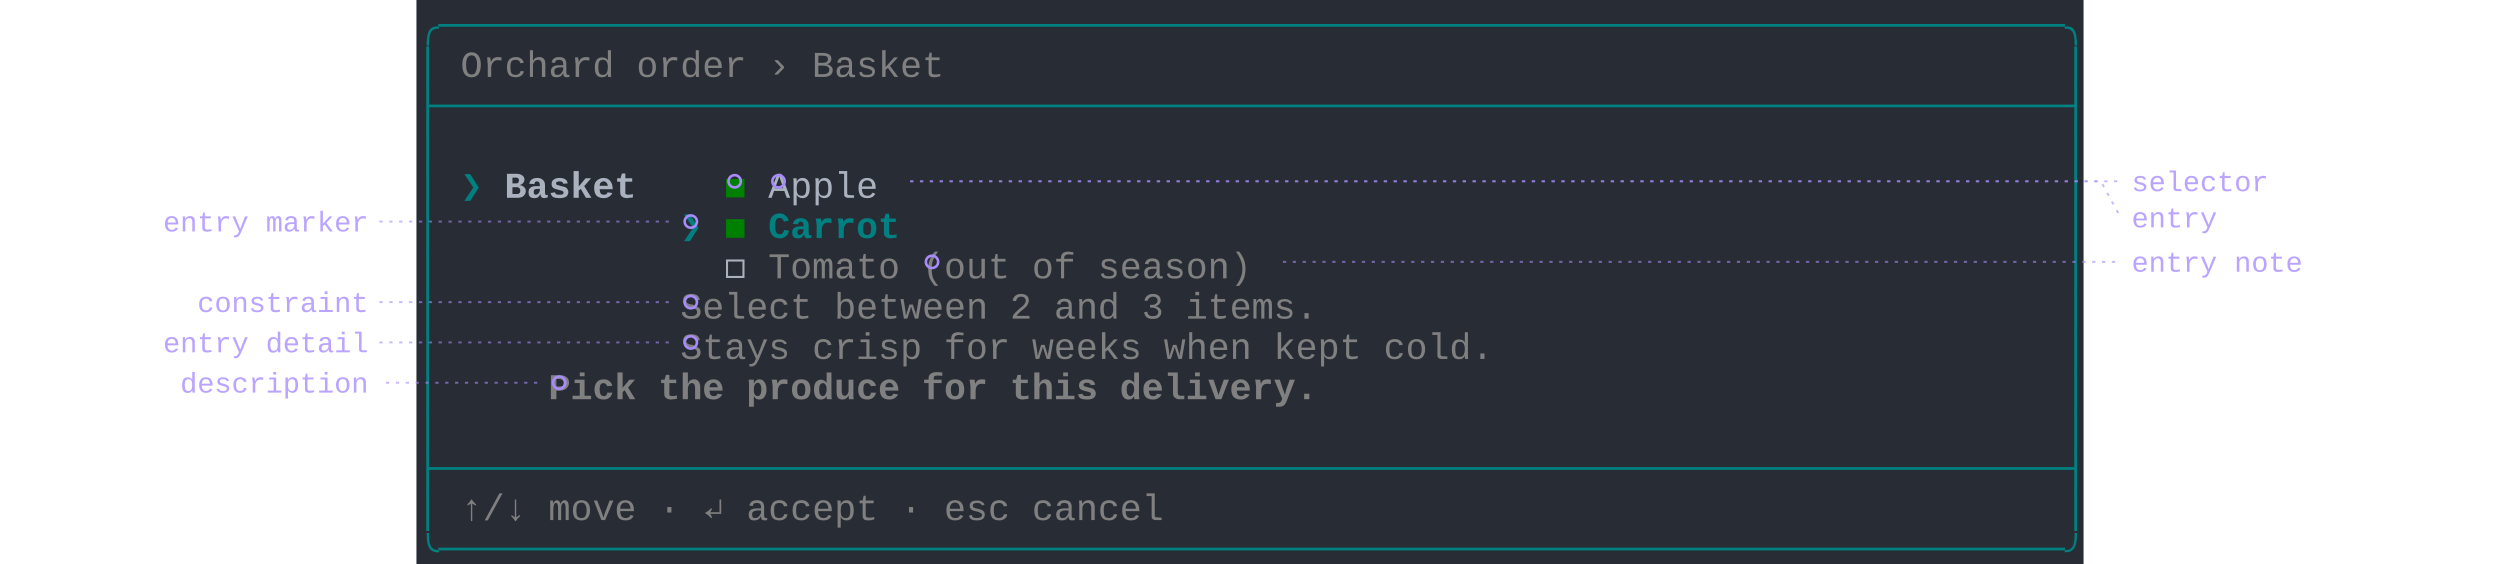
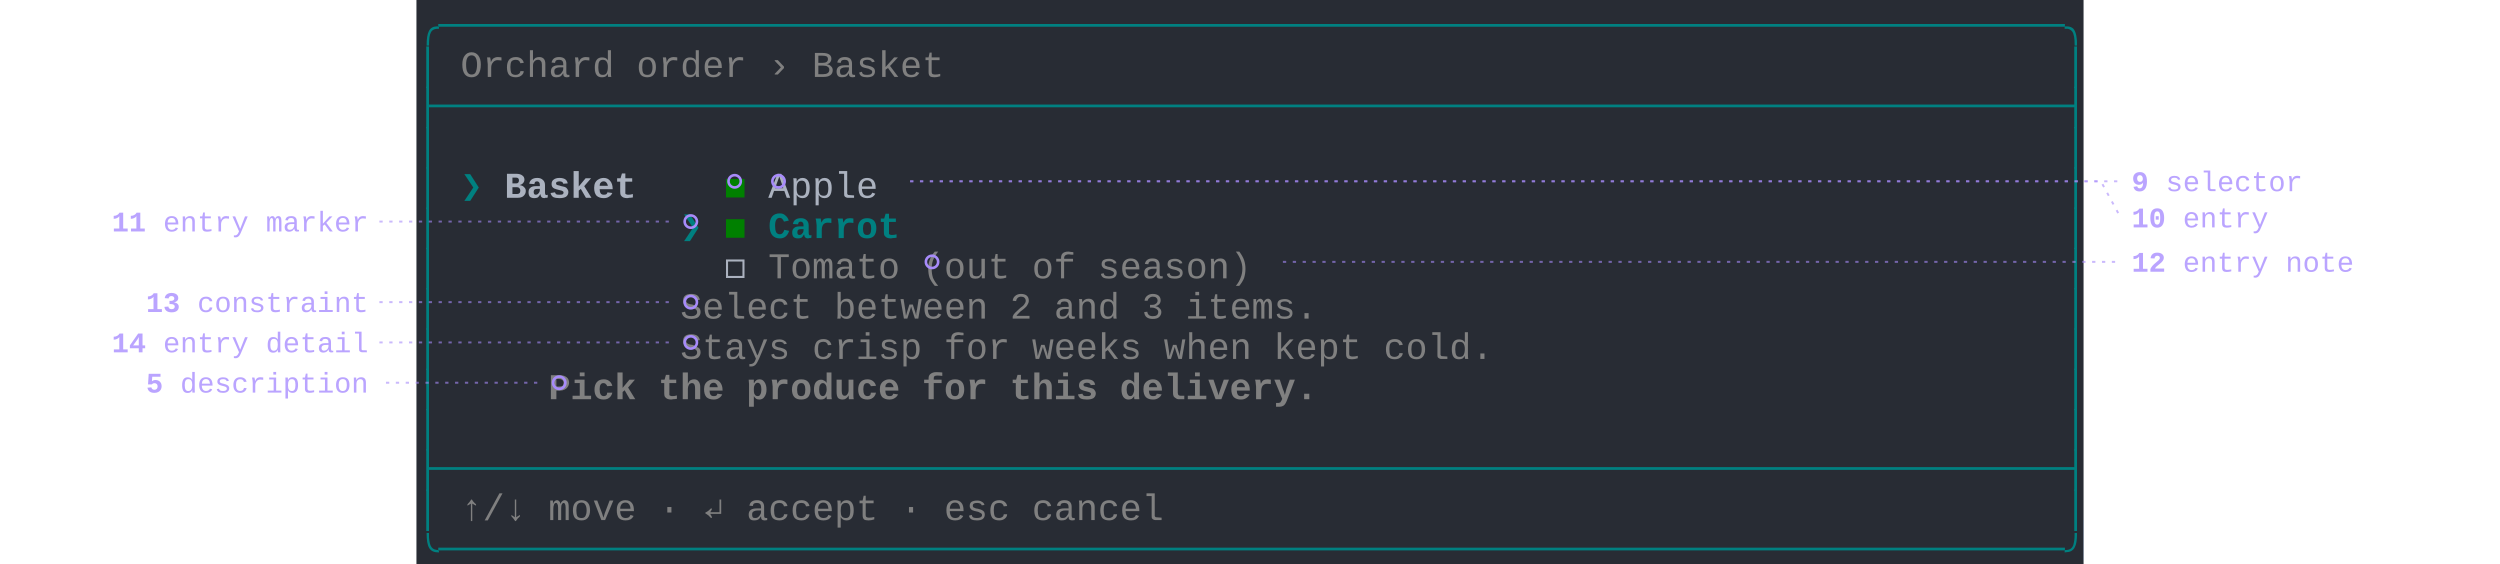
<svg xmlns="http://www.w3.org/2000/svg" xmlns:xlink="http://www.w3.org/1999/xlink" width="1140.00" height="257.18">
  <g transform="translate(190.00,0)">
    <svg width="760" height="257.18">
      <rect width="760" height="257.18" rx="0" ry="0" class="a" />
      <svg height="257.18" viewBox="0 0 76 25.718" width="760">
        <style>.a{fill:rgb(40,44,52)}.b{font-family:Consolas,"Courier New",Courier,"Liberation Mono",monospace}.c{fill:rgb(0,128,128);white-space:pre}.d{fill:transparent}.e{fill:rgb(82,139,255)}.f{fill:rgb(128,128,128);white-space:pre}.g{fill:rgb(0,128,128);font-weight:bold;white-space:pre}.h{fill:rgb(171,178,191);font-weight:bold;white-space:pre}.i{fill:rgb(0,128,0);white-space:pre}.j{fill:rgb(171,178,191);white-space:pre}.k{fill:rgb(128,128,128);font-weight:bold;white-space:pre}</style>
        <g font-family="Consolas, &quot;Courier New&quot;, Courier, &quot;Liberation Mono&quot;, monospace" font-size="1.67" class="b">
          <defs>
            <symbol id="1">
              <text x="0" y="1.67" class="c" textLength="76.152" lengthAdjust="spacingAndGlyphs">├──────────────────────────────────────────────────────────────────────────┤</text>
            </symbol>
            <symbol id="2">
              <text x="0" y="1.67" class="c" textLength="1.002" lengthAdjust="spacingAndGlyphs">│</text>
              <text x="75.15" y="1.67" class="c" textLength="1.002" lengthAdjust="spacingAndGlyphs">│</text>
            </symbol>
            <symbol id="a">
              <rect height="14" width="76" x="0" y="0" class="d" />
            </symbol>
            <symbol id="b">
              <rect height="1.837" width="1.102" class="e" />
            </symbol>
          </defs>
          <rect height="25.718" width="76" class="a" />
          <svg x="0" y="0" width="76">
            <svg x="0">
              <use xlink:href="#a" />
              <use xlink:href="#b" x="75.996" y="23.706" />
              <text x="0" y="1.67" class="c" textLength="76.152" lengthAdjust="spacingAndGlyphs">╭──────────────────────────────────────────────────────────────────────────╮</text>
              <text x="0" y="3.507" class="c" textLength="1.002" lengthAdjust="spacingAndGlyphs">│</text>
              <text x="2.004" y="3.507" class="f" textLength="7.014" lengthAdjust="spacingAndGlyphs">Orchard</text>
              <text x="10.02" y="3.507" class="f" textLength="5.01" lengthAdjust="spacingAndGlyphs">order</text>
              <text x="16.032" y="3.507" class="f" textLength="1.002" lengthAdjust="spacingAndGlyphs">›</text>
              <text x="18.036" y="3.507" class="f" textLength="6.012" lengthAdjust="spacingAndGlyphs">Basket</text>
              <text x="75.15" y="3.507" class="c" textLength="1.002" lengthAdjust="spacingAndGlyphs">│</text>
              <use xlink:href="#1" y="3.674" />
              <use xlink:href="#2" y="5.511" />
              <text x="0" y="9.018" class="c" textLength="1.002" lengthAdjust="spacingAndGlyphs">│</text>
              <text x="2.004" y="9.018" class="g" textLength="1.002" lengthAdjust="spacingAndGlyphs">❯</text>
              <text x="4.008" y="9.018" class="h" textLength="6.012" lengthAdjust="spacingAndGlyphs">Basket</text>
              <text x="14.028" y="9.018" class="i" textLength="1.002" lengthAdjust="spacingAndGlyphs">◼</text>
              <text x="16.032" y="9.018" class="j" textLength="5.01" lengthAdjust="spacingAndGlyphs">Apple</text>
              <text x="75.15" y="9.018" class="c" textLength="1.002" lengthAdjust="spacingAndGlyphs">│</text>
              <text x="0" y="10.855" class="c" textLength="1.002" lengthAdjust="spacingAndGlyphs">│</text>
              <text x="12.024" y="10.855" class="g" textLength="1.002" lengthAdjust="spacingAndGlyphs">❯</text>
              <text x="14.028" y="10.855" class="i" textLength="1.002" lengthAdjust="spacingAndGlyphs">◼</text>
              <text x="16.032" y="10.855" class="g" textLength="6.012" lengthAdjust="spacingAndGlyphs">Carrot</text>
              <text x="75.15" y="10.855" class="c" textLength="1.002" lengthAdjust="spacingAndGlyphs">│</text>
              <text x="0" y="12.692" class="c" textLength="1.002" lengthAdjust="spacingAndGlyphs">│</text>
              <text x="14.028" y="12.692" class="j" textLength="1.002" lengthAdjust="spacingAndGlyphs">◻</text>
              <text x="16.032" y="12.692" class="f" textLength="6.012" lengthAdjust="spacingAndGlyphs">Tomato</text>
              <text x="23.046" y="12.692" class="f" textLength="4.008" lengthAdjust="spacingAndGlyphs">(out</text>
              <text x="28.056" y="12.692" class="f" textLength="2.004" lengthAdjust="spacingAndGlyphs">of</text>
              <text x="31.062" y="12.692" class="f" textLength="7.014" lengthAdjust="spacingAndGlyphs">season)</text>
              <text x="75.15" y="12.692" class="c" textLength="1.002" lengthAdjust="spacingAndGlyphs">│</text>
              <text x="0" y="14.529" class="c" textLength="1.002" lengthAdjust="spacingAndGlyphs">│</text>
              <text x="12.024" y="14.529" class="f" textLength="6.012" lengthAdjust="spacingAndGlyphs">Select</text>
              <text x="19.038" y="14.529" class="f" textLength="7.014" lengthAdjust="spacingAndGlyphs">between</text>
              <text x="27.054" y="14.529" class="f" textLength="1.002" lengthAdjust="spacingAndGlyphs">2</text>
              <text x="29.058" y="14.529" class="f" textLength="3.006" lengthAdjust="spacingAndGlyphs">and</text>
              <text x="33.066" y="14.529" class="f" textLength="1.002" lengthAdjust="spacingAndGlyphs">3</text>
              <text x="35.07" y="14.529" class="f" textLength="6.012" lengthAdjust="spacingAndGlyphs">items.</text>
              <text x="75.15" y="14.529" class="c" textLength="1.002" lengthAdjust="spacingAndGlyphs">│</text>
              <text x="0" y="16.366" class="c" textLength="1.002" lengthAdjust="spacingAndGlyphs">│</text>
              <text x="12.024" y="16.366" class="f" textLength="5.01" lengthAdjust="spacingAndGlyphs">Stays</text>
              <text x="18.036" y="16.366" class="f" textLength="5.01" lengthAdjust="spacingAndGlyphs">crisp</text>
              <text x="24.048" y="16.366" class="f" textLength="3.006" lengthAdjust="spacingAndGlyphs">for</text>
              <text x="28.056" y="16.366" class="f" textLength="5.01" lengthAdjust="spacingAndGlyphs">weeks</text>
              <text x="34.068" y="16.366" class="f" textLength="4.008" lengthAdjust="spacingAndGlyphs">when</text>
              <text x="39.078" y="16.366" class="f" textLength="4.008" lengthAdjust="spacingAndGlyphs">kept</text>
              <text x="44.088" y="16.366" class="f" textLength="5.01" lengthAdjust="spacingAndGlyphs">cold.</text>
              <text x="75.15" y="16.366" class="c" textLength="1.002" lengthAdjust="spacingAndGlyphs">│</text>
              <text x="0" y="18.203" class="c" textLength="1.002" lengthAdjust="spacingAndGlyphs">│</text>
              <text x="6.012" y="18.203" class="k" textLength="4.008" lengthAdjust="spacingAndGlyphs">Pick</text>
              <text x="11.022" y="18.203" class="k" textLength="3.006" lengthAdjust="spacingAndGlyphs">the</text>
              <text x="15.03" y="18.203" class="k" textLength="7.014" lengthAdjust="spacingAndGlyphs">produce</text>
              <text x="23.046" y="18.203" class="k" textLength="3.006" lengthAdjust="spacingAndGlyphs">for</text>
              <text x="27.054" y="18.203" class="k" textLength="4.008" lengthAdjust="spacingAndGlyphs">this</text>
              <text x="32.064" y="18.203" class="k" textLength="9.018" lengthAdjust="spacingAndGlyphs">delivery.</text>
              <text x="75.15" y="18.203" class="c" textLength="1.002" lengthAdjust="spacingAndGlyphs">│</text>
              <use xlink:href="#2" y="18.37" />
              <use xlink:href="#1" y="20.207" />
              <text x="0" y="23.714" class="c" textLength="1.002" lengthAdjust="spacingAndGlyphs">│</text>
              <text x="2.004" y="23.714" class="f" textLength="3.006" lengthAdjust="spacingAndGlyphs">↑/↓</text>
              <text x="6.012" y="23.714" class="f" textLength="4.008" lengthAdjust="spacingAndGlyphs">move</text>
              <text x="11.022" y="23.714" class="f" textLength="1.002" lengthAdjust="spacingAndGlyphs">·</text>
              <text x="13.026" y="23.714" class="f" textLength="1.002" lengthAdjust="spacingAndGlyphs">↵</text>
              <text x="15.03" y="23.714" class="f" textLength="6.012" lengthAdjust="spacingAndGlyphs">accept</text>
              <text x="22.044" y="23.714" class="f" textLength="1.002" lengthAdjust="spacingAndGlyphs">·</text>
              <text x="24.048" y="23.714" class="f" textLength="3.006" lengthAdjust="spacingAndGlyphs">esc</text>
              <text x="28.056" y="23.714" class="f" textLength="6.012" lengthAdjust="spacingAndGlyphs">cancel</text>
              <text x="75.15" y="23.714" class="c" textLength="1.002" lengthAdjust="spacingAndGlyphs">│</text>
              <text x="0" y="25.551" class="c" textLength="76.152" lengthAdjust="spacingAndGlyphs">╰──────────────────────────────────────────────────────────────────────────╯</text>
            </svg>
          </svg>
        </g>
      </svg>
    </svg>
  </g>
  <g>
    <circle cx="335.00" cy="82.67" r="2.8" fill="none" stroke="rgb(167,139,250)" stroke-width="1.2" />
    <path d="M 415.00 82.67 L 958.00 82.67 L 967.00 82.67" fill="none" stroke="rgb(167,139,250)" stroke-width="0.9" stroke-linejoin="round" stroke-opacity="0.6" stroke-dasharray="1.5 3" />
-     <text x="972.00" y="87.17" text-anchor="start" fill="rgb(186,164,255)" font-family="Consolas, &quot;Courier New&quot;, Courier, monospace" font-size="13">selector</text>
+     <text x="972.00" y="87.17" text-anchor="start" fill="rgb(186,164,255)" font-family="Consolas, &quot;Courier New&quot;, Courier, monospace" font-size="13">
+       <tspan font-weight="bold">9</tspan> selector</text>
    <circle cx="355.00" cy="82.67" r="2.8" fill="none" stroke="rgb(167,139,250)" stroke-width="1.2" />
    <path d="M 415.00 82.67 L 958.00 82.67 L 967.00 99.20" fill="none" stroke="rgb(167,139,250)" stroke-width="0.9" stroke-linejoin="round" stroke-opacity="0.6" stroke-dasharray="1.5 3" />
-     <text x="972.00" y="103.70" text-anchor="start" fill="rgb(186,164,255)" font-family="Consolas, &quot;Courier New&quot;, Courier, monospace" font-size="13">entry</text>
+     <text x="972.00" y="103.70" text-anchor="start" fill="rgb(186,164,255)" font-family="Consolas, &quot;Courier New&quot;, Courier, monospace" font-size="13">
+       <tspan font-weight="bold">10</tspan> entry</text>
    <circle cx="315.00" cy="101.04" r="2.8" fill="none" stroke="rgb(167,139,250)" stroke-width="1.2" />
    <path d="M 305.00 101.04 L 182.00 101.04 L 173.00 101.04" fill="none" stroke="rgb(167,139,250)" stroke-width="0.9" stroke-linejoin="round" stroke-opacity="0.6" stroke-dasharray="1.5 3" />
-     <text x="168.00" y="105.54" text-anchor="end" fill="rgb(186,164,255)" font-family="Consolas, &quot;Courier New&quot;, Courier, monospace" font-size="13">entry marker</text>
+     <text x="168.00" y="105.54" text-anchor="end" fill="rgb(186,164,255)" font-family="Consolas, &quot;Courier New&quot;, Courier, monospace" font-size="13">
+       <tspan font-weight="bold">11</tspan> entry marker</text>
    <circle cx="425.00" cy="119.41" r="2.8" fill="none" stroke="rgb(167,139,250)" stroke-width="1.2" />
    <path d="M 585.00 119.41 L 958.00 119.41 L 967.00 119.41" fill="none" stroke="rgb(167,139,250)" stroke-width="0.9" stroke-linejoin="round" stroke-opacity="0.6" stroke-dasharray="1.5 3" />
-     <text x="972.00" y="123.91" text-anchor="start" fill="rgb(186,164,255)" font-family="Consolas, &quot;Courier New&quot;, Courier, monospace" font-size="13">entry note</text>
+     <text x="972.00" y="123.91" text-anchor="start" fill="rgb(186,164,255)" font-family="Consolas, &quot;Courier New&quot;, Courier, monospace" font-size="13">
+       <tspan font-weight="bold">12</tspan> entry note</text>
    <circle cx="315.00" cy="137.78" r="2.8" fill="none" stroke="rgb(167,139,250)" stroke-width="1.2" />
    <path d="M 305.00 137.78 L 182.00 137.78 L 173.00 137.78" fill="none" stroke="rgb(167,139,250)" stroke-width="0.9" stroke-linejoin="round" stroke-opacity="0.6" stroke-dasharray="1.5 3" />
-     <text x="168.00" y="142.28" text-anchor="end" fill="rgb(186,164,255)" font-family="Consolas, &quot;Courier New&quot;, Courier, monospace" font-size="13">constraint</text>
+     <text x="168.00" y="142.28" text-anchor="end" fill="rgb(186,164,255)" font-family="Consolas, &quot;Courier New&quot;, Courier, monospace" font-size="13">
+       <tspan font-weight="bold">13</tspan> constraint</text>
    <circle cx="315.00" cy="156.15" r="2.8" fill="none" stroke="rgb(167,139,250)" stroke-width="1.2" />
    <path d="M 305.00 156.15 L 182.00 156.15 L 173.00 156.15" fill="none" stroke="rgb(167,139,250)" stroke-width="0.9" stroke-linejoin="round" stroke-opacity="0.6" stroke-dasharray="1.5 3" />
-     <text x="168.00" y="160.65" text-anchor="end" fill="rgb(186,164,255)" font-family="Consolas, &quot;Courier New&quot;, Courier, monospace" font-size="13">entry detail</text>
+     <text x="168.00" y="160.65" text-anchor="end" fill="rgb(186,164,255)" font-family="Consolas, &quot;Courier New&quot;, Courier, monospace" font-size="13">
+       <tspan font-weight="bold">14</tspan> entry detail</text>
    <circle cx="255.00" cy="174.52" r="2.8" fill="none" stroke="rgb(167,139,250)" stroke-width="1.2" />
    <path d="M 245.00 174.52 L 182.00 174.52 L 173.00 174.52" fill="none" stroke="rgb(167,139,250)" stroke-width="0.9" stroke-linejoin="round" stroke-opacity="0.6" stroke-dasharray="1.5 3" />
-     <text x="168.00" y="179.02" text-anchor="end" fill="rgb(186,164,255)" font-family="Consolas, &quot;Courier New&quot;, Courier, monospace" font-size="13">description</text>
+     <text x="168.00" y="179.02" text-anchor="end" fill="rgb(186,164,255)" font-family="Consolas, &quot;Courier New&quot;, Courier, monospace" font-size="13">
+       <tspan font-weight="bold">5</tspan> description</text>
  </g>
</svg>
